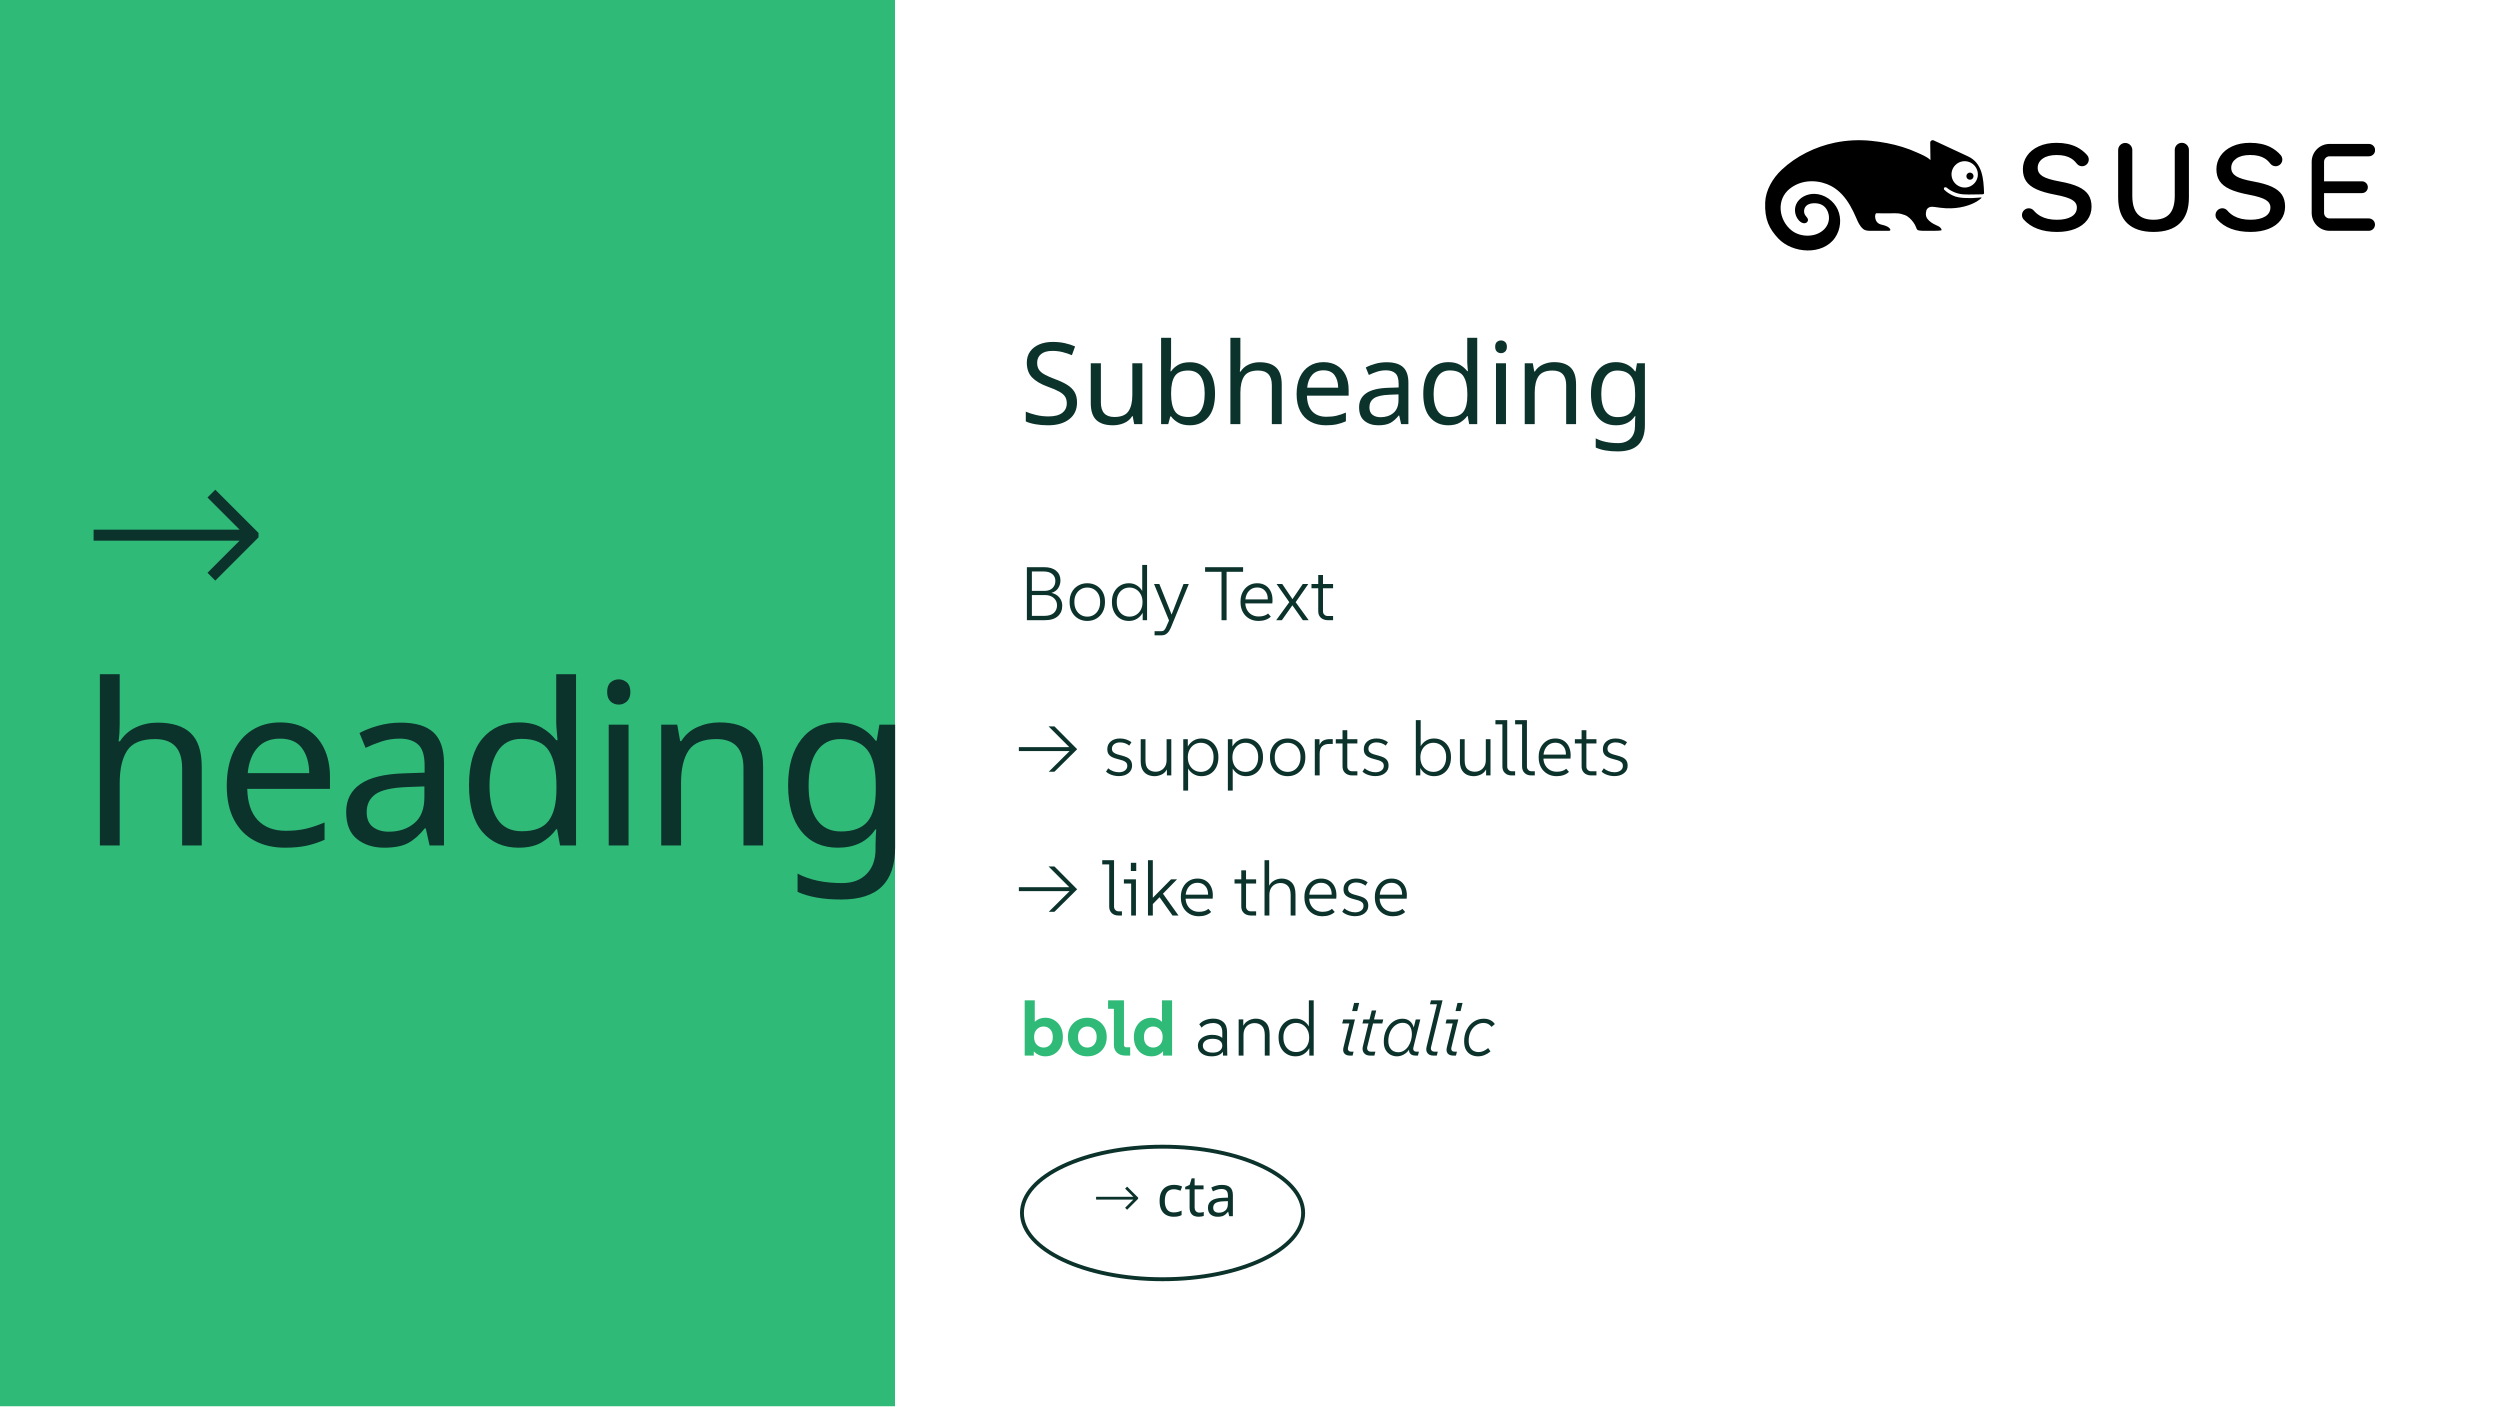
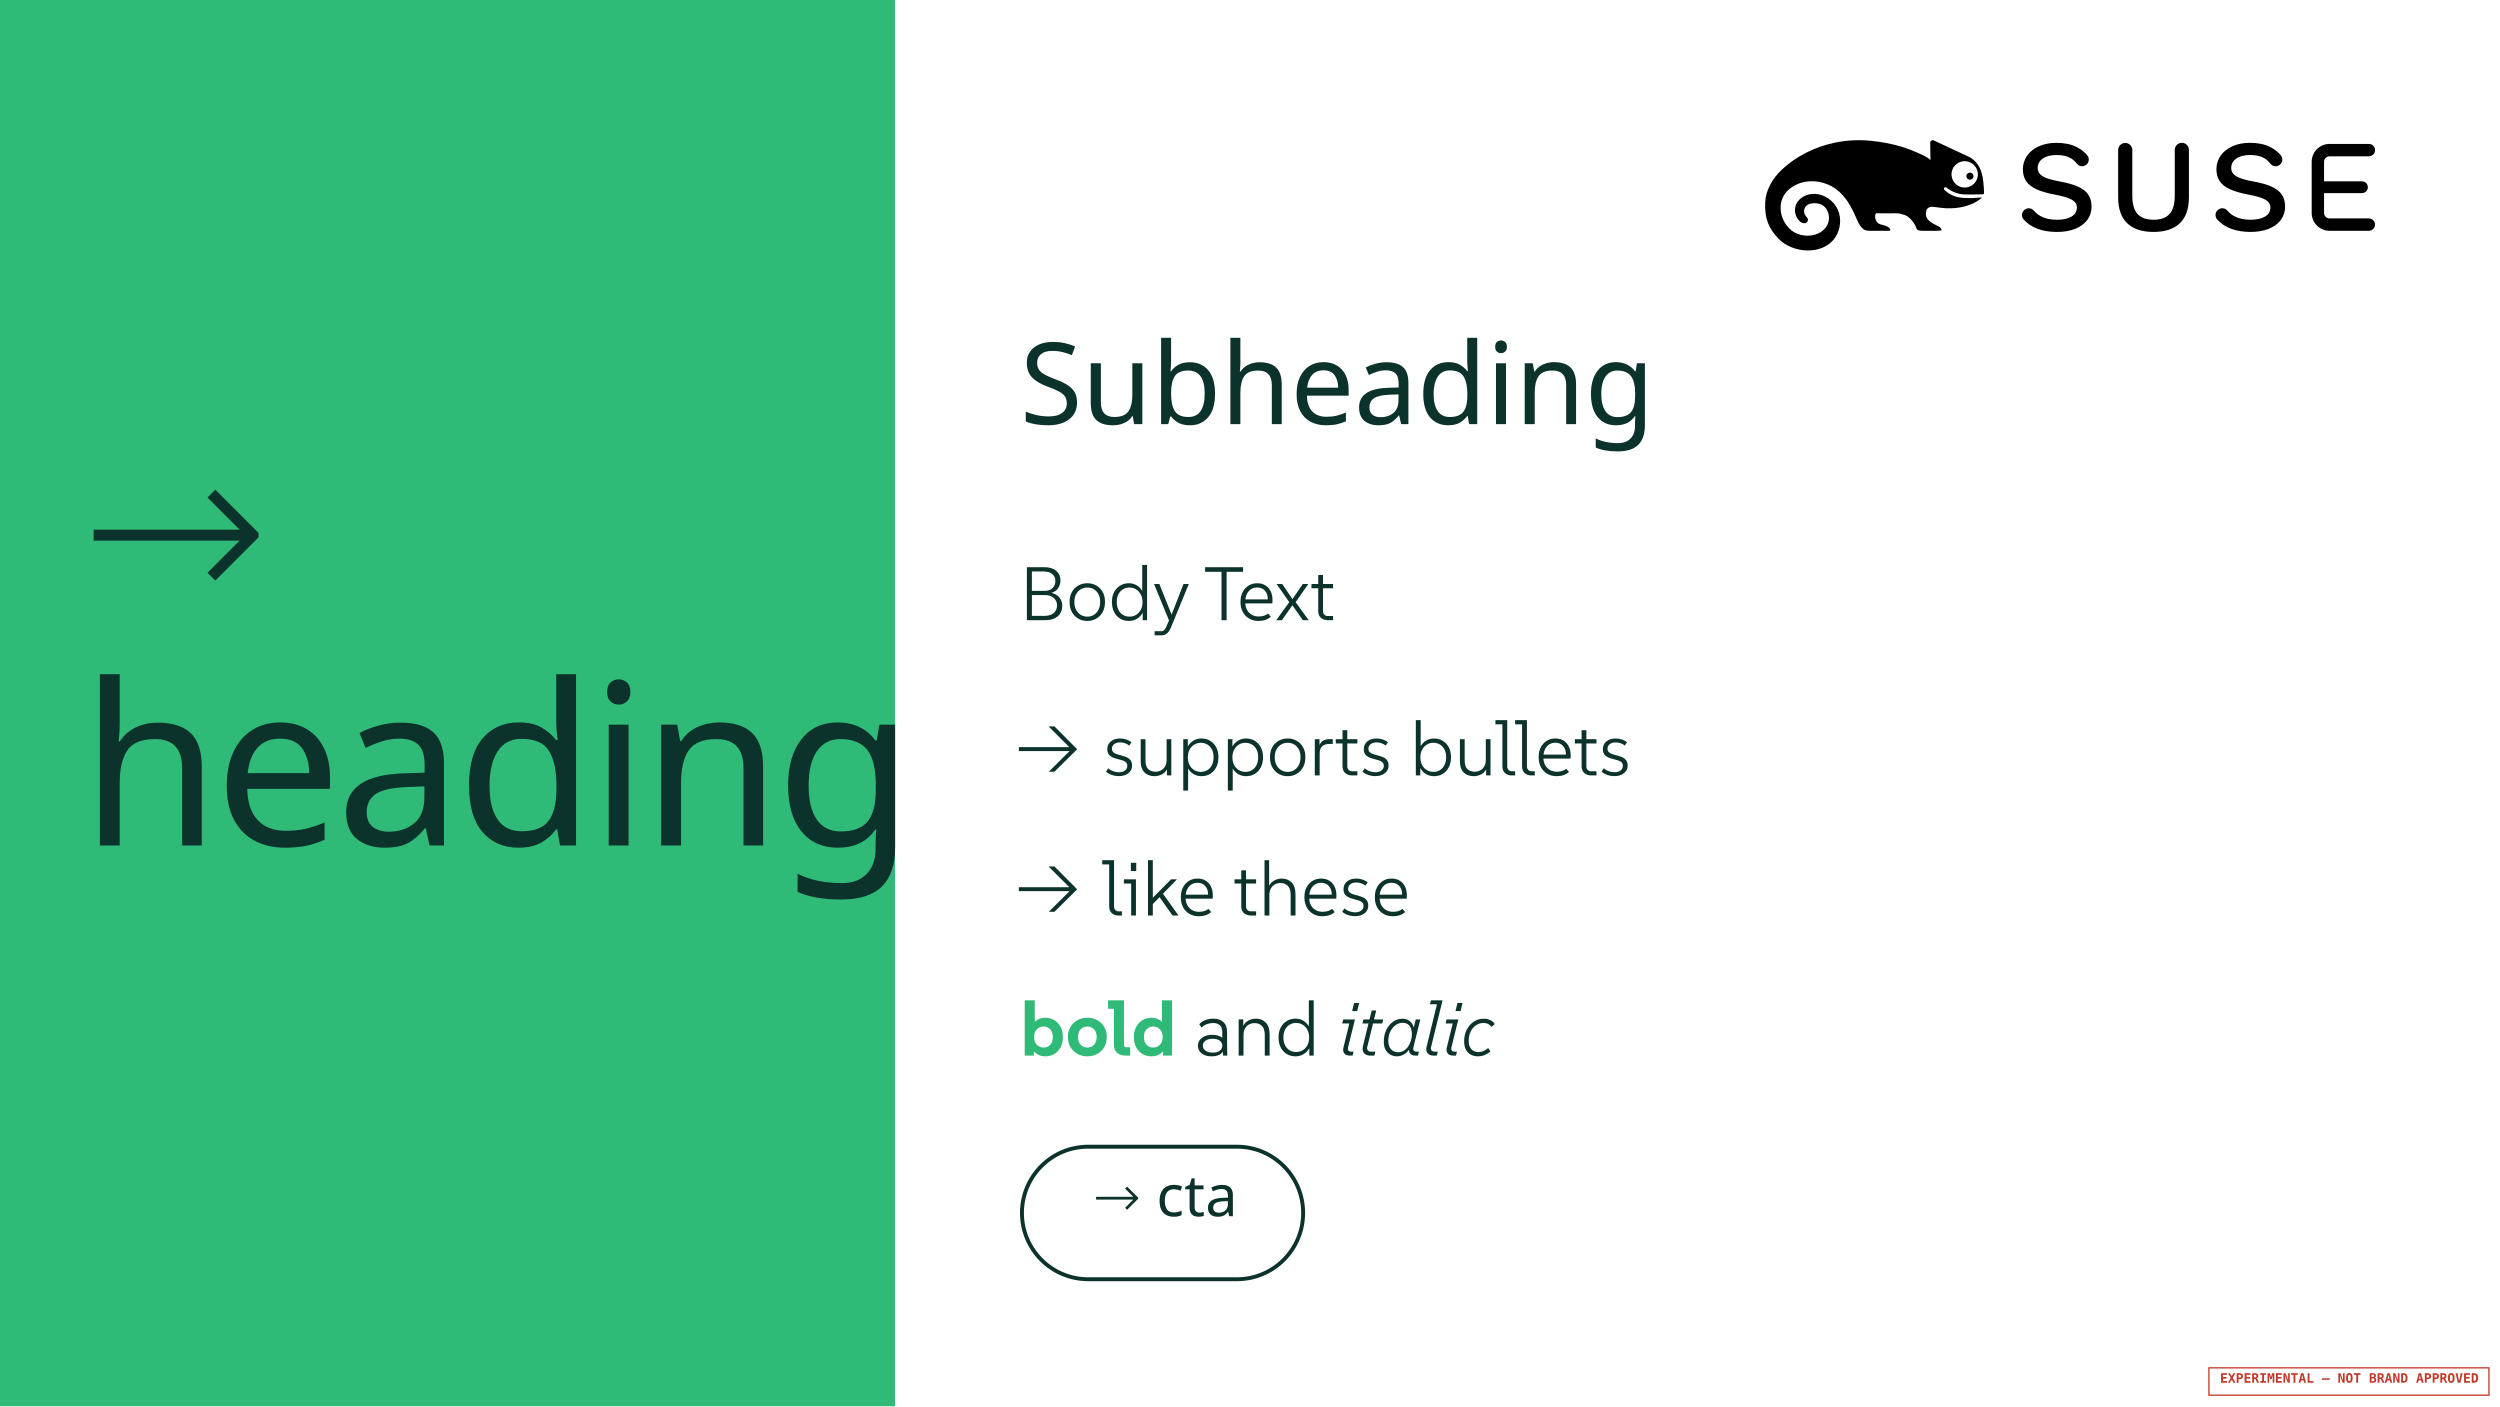
<svg xmlns="http://www.w3.org/2000/svg" width="1920px" height="1080px" viewBox="0 0 1920 1080">
  <defs />
  <g>
    <g>
      <g>
        <rect x="0" y="0" width="1920" height="1080" fill="rgb(255,255,255)" />
        <g>
          <rect x="0" y="0" width="687.359" height="1080" fill="rgb(48,186,120)" />
          <g>
            <g>
              <g>
                <text x="62" y="345.41" dominant-baseline="text-before-edge" font-size="173.069px" font-weight="200" font-style="normal" font-family="SUSE, ui-sans-serif, system-ui, sans-serif" letter-spacing="-4.327px" fill="rgb(12,50,44)">→</text>
                <text x="62" y="515" dominant-baseline="text-before-edge" font-size="173.069px" font-weight="200" font-style="normal" font-family="SUSE, ui-sans-serif, system-ui, sans-serif" letter-spacing="-4.327px" fill="rgb(12,50,44)">heading</text>
              </g>
            </g>
          </g>
        </g>
        <g>
          <g>
            <g>
              <g>
                <g>
                  <g>
                    <text x="783.36" y="258.05" dominant-baseline="text-before-edge" font-size="87.241px" font-weight="400" font-style="normal" font-family="SUSE, ui-sans-serif, system-ui, sans-serif" letter-spacing="-0.436px" fill="rgb(12,50,44)">Subheading</text>
                  </g>
                </g>
                <g>
                  <g>
                    <path d="M5.29,0L5.29,-40.71L18.67,-40.71Q24.49,-40.71 27.77,-37.95Q31.06,-35.19 31.06,-30.59Q31.06,-27.28 29.34,-24.63Q27.63,-21.98 24.19,-21Q28.09,-20.07 30.27,-17.39Q32.45,-14.71 32.45,-11.17Q32.45,-6.11 29.05,-3.05Q25.65,0 19.08,0L5.29,0ZM18.32,-37.4L9.13,-37.4L9.13,-22.51L18.73,-22.51Q22.8,-22.51 24.98,-24.66Q27.16,-26.81 27.16,-30.19Q27.16,-33.44 24.81,-35.42Q22.45,-37.4 18.32,-37.4ZM19.19,-19.31L9.13,-19.31L9.13,-3.32L18.55,-3.32Q23.5,-3.32 25.97,-5.55Q28.44,-7.79 28.44,-11.46Q28.44,-14.83 25.91,-17.07Q23.38,-19.31 19.19,-19.31ZM51.7,0.58Q47.75,0.58 44.67,-1.25Q41.58,-3.08 39.84,-6.31Q38.1,-9.54 38.1,-13.78L38.1,-14.31Q38.1,-18.44 39.84,-21.61Q41.58,-24.78 44.67,-26.58Q47.75,-28.38 51.7,-28.38Q55.6,-28.38 58.68,-26.58Q61.77,-24.78 63.51,-21.64Q65.26,-18.5 65.26,-14.42L65.26,-13.78Q65.26,-9.54 63.51,-6.31Q61.77,-3.08 58.68,-1.25Q55.6,0.58 51.7,0.58ZM51.7,-2.73Q54.61,-2.73 56.82,-4.16Q59.03,-5.58 60.28,-8.06Q61.53,-10.53 61.53,-13.78L61.53,-14.42Q61.53,-17.56 60.28,-19.95Q59.03,-22.33 56.82,-23.7Q54.61,-25.07 51.7,-25.07Q48.8,-25.07 46.56,-23.67Q44.32,-22.28 43.04,-19.86Q41.76,-17.45 41.76,-14.31L41.76,-13.78Q41.76,-10.53 43.04,-8.06Q44.32,-5.58 46.56,-4.16Q48.8,-2.73 51.7,-2.73ZM83.64,0.58Q79.8,0.58 76.86,-1.22Q73.92,-3.02 72.26,-6.28Q70.61,-9.54 70.61,-13.78L70.61,-14.31Q70.61,-18.44 72.29,-21.61Q73.98,-24.78 76.92,-26.58Q79.85,-28.38 83.64,-28.38Q87.01,-28.38 89.65,-26.78Q92.3,-25.18 93.87,-22.45L93.87,-42.46L97.59,-42.46L97.59,0L94.22,0L94.22,-5.7Q92.59,-2.79 89.86,-1.11Q87.12,0.58 83.64,0.58ZM84.1,-2.73Q86.95,-2.73 89.22,-4.13Q91.49,-5.53 92.8,-8.03Q94.1,-10.53 94.1,-13.9Q94.1,-17.22 92.8,-19.72Q91.49,-22.22 89.22,-23.64Q86.95,-25.07 84.1,-25.07Q81.25,-25.07 79.04,-23.7Q76.83,-22.33 75.58,-19.92Q74.33,-17.51 74.33,-14.31L74.33,-13.78Q74.33,-10.47 75.58,-7.97Q76.83,-5.47 79.04,-4.1Q81.25,-2.73 84.1,-2.73ZM103.35,11.63L103.35,8.43L108.64,8.43Q110.1,8.43 110.94,7.42Q111.78,6.4 112.31,5.06L114.46,0.23L102.94,-27.8L107.02,-27.8L116.44,-4.3L125.57,-27.8L129.64,-27.8L116.09,5.18Q115.45,6.75 114.55,8.23Q113.65,9.71 112.19,10.67Q110.74,11.63 108.47,11.63L103.35,11.63ZM154.77,0L154.77,-37.16L142.14,-37.16L142.14,-40.71L171.34,-40.71L171.34,-37.16L158.66,-37.16L158.66,0L154.77,0ZM183.21,0.58Q179.13,0.58 175.99,-1.25Q172.85,-3.08 171.11,-6.31Q169.36,-9.54 169.36,-13.78L169.36,-14.37Q169.36,-18.44 170.99,-21.58Q172.62,-24.72 175.5,-26.55Q178.38,-28.38 182.22,-28.38Q186.11,-28.38 188.91,-26.46Q191.7,-24.54 193.01,-21.05Q194.31,-17.56 193.79,-12.91L173.03,-12.91Q173.14,-10.06 174.45,-7.76Q175.76,-5.47 178.03,-4.16Q180.3,-2.85 183.32,-2.85Q187.92,-2.85 190.53,-5.12L192.63,-2.73Q191.06,-1.16 188.59,-0.29Q186.11,0.58 183.21,0.58ZM182.22,-25.13Q178.38,-25.13 175.97,-22.62Q173.55,-20.12 173.09,-15.99L190.3,-15.99Q190.36,-20.18 188.12,-22.65Q185.88,-25.13 182.22,-25.13ZM196.76,0L206.82,-13.84L197.05,-27.8L201.41,-27.8L209.26,-16.17L217.17,-27.8L221.42,-27.8L211.7,-13.84L221.71,0L217.23,0L209.2,-11.46L201.12,0L196.76,0ZM236.25,0Q234.39,0 232.76,-0.76Q231.13,-1.51 230.08,-3.05Q229.04,-4.59 229.04,-7.04L229.04,-24.54L223.86,-24.54L223.86,-27.8L229.04,-27.8L229.04,-34.72L232.7,-34.72L232.7,-27.8L240.44,-27.8L240.44,-24.54L232.7,-24.54L232.7,-6.8Q232.7,-5.23 233.75,-4.22Q234.79,-3.2 236.31,-3.2L240.44,-3.2L240.44,0L236.25,0Z" transform="translate(783.36,476.31)" fill="rgb(12,50,44)" />
                  </g>
                  <g>
                    <g>
                      <path d="M11.98,0.52Q9.07,0.52 6.4,-0.41Q3.72,-1.34 2.09,-2.91L3.78,-5.47Q5.29,-4.07 7.5,-3.26Q9.71,-2.44 11.98,-2.44Q14.83,-2.44 16.63,-3.78Q18.44,-5.12 18.44,-7.33Q18.44,-9.13 17.33,-10.12Q16.23,-11.11 14.45,-11.63Q12.68,-12.16 10.73,-12.65Q8.78,-13.14 7.04,-13.93Q5.29,-14.71 4.19,-16.17Q3.08,-17.62 3.08,-20.24Q3.08,-23.85 5.76,-26.11Q8.43,-28.38 12.91,-28.38Q15.47,-28.38 17.71,-27.6Q19.95,-26.81 21.64,-25.53L19.95,-22.92Q18.5,-24.08 16.69,-24.72Q14.89,-25.36 12.85,-25.36Q10.06,-25.36 8.35,-24.02Q6.63,-22.68 6.63,-20.53Q6.63,-18.73 7.74,-17.77Q8.84,-16.81 10.61,-16.26Q12.39,-15.7 14.37,-15.21Q16.34,-14.71 18.12,-13.9Q19.89,-13.09 21,-11.57Q22.1,-10.06 22.1,-7.44Q22.1,-3.95 19.28,-1.72Q16.46,0.52 11.98,0.52ZM39.49,0.58Q36.41,0.58 33.97,-0.61Q31.52,-1.8 30.13,-4.33Q28.73,-6.86 28.73,-10.99L28.73,-27.8L32.4,-27.8L32.4,-11.57Q32.4,-6.69 34.61,-4.77Q36.82,-2.85 40.13,-2.85Q42.4,-2.85 44.32,-3.87Q46.24,-4.89 47.43,-6.89Q48.62,-8.9 48.62,-11.98L48.62,-27.8L52.23,-27.8L52.23,0L48.85,0L48.85,-4.59Q47.17,-1.69 44.49,-0.55Q41.82,0.58 39.49,0.58ZM61.42,11.63L61.42,-27.8L64.91,-27.8L64.91,-22.22Q66.54,-25.07 69.24,-26.72Q71.94,-28.38 75.38,-28.38Q79.16,-28.38 82.09,-26.58Q85.03,-24.78 86.72,-21.61Q88.4,-18.44 88.4,-14.31L88.4,-13.78Q88.4,-9.54 86.75,-6.28Q85.09,-3.02 82.15,-1.22Q79.21,0.58 75.38,0.58Q72.06,0.58 69.39,-0.99Q66.71,-2.56 65.14,-5.29L65.14,11.63L61.42,11.63ZM74.91,-2.73Q77.76,-2.73 79.97,-4.1Q82.18,-5.47 83.43,-7.97Q84.68,-10.47 84.68,-13.78L84.68,-14.31Q84.68,-17.51 83.43,-19.92Q82.18,-22.33 79.97,-23.7Q77.76,-25.07 74.91,-25.07Q72.06,-25.07 69.79,-23.64Q67.52,-22.22 66.22,-19.72Q64.91,-17.22 64.91,-13.9Q64.91,-10.53 66.22,-8.03Q67.52,-5.53 69.79,-4.13Q72.06,-2.73 74.91,-2.73ZM95.67,11.63L95.67,-27.8L99.16,-27.8L99.16,-22.22Q100.79,-25.07 103.5,-26.72Q106.2,-28.38 109.63,-28.38Q113.41,-28.38 116.35,-26.58Q119.29,-24.78 120.97,-21.61Q122.66,-18.44 122.66,-14.31L122.66,-13.78Q122.66,-9.54 121,-6.28Q119.35,-3.02 116.41,-1.22Q113.47,0.58 109.63,0.58Q106.32,0.58 103.64,-0.99Q100.97,-2.56 99.4,-5.29L99.4,11.63L95.67,11.63ZM109.17,-2.73Q112.02,-2.73 114.23,-4.1Q116.44,-5.47 117.69,-7.97Q118.94,-10.47 118.94,-13.78L118.94,-14.31Q118.94,-17.51 117.69,-19.92Q116.44,-22.33 114.23,-23.7Q112.02,-25.07 109.17,-25.07Q106.32,-25.07 104.05,-23.64Q101.78,-22.22 100.47,-19.72Q99.16,-17.22 99.16,-13.9Q99.16,-10.53 100.47,-8.03Q101.78,-5.53 104.05,-4.13Q106.32,-2.73 109.17,-2.73ZM141.62,0.58Q137.67,0.58 134.58,-1.25Q131.5,-3.08 129.76,-6.31Q128.01,-9.54 128.01,-13.78L128.01,-14.31Q128.01,-18.44 129.76,-21.61Q131.5,-24.78 134.58,-26.58Q137.67,-28.38 141.62,-28.38Q145.52,-28.38 148.6,-26.58Q151.68,-24.78 153.43,-21.64Q155.17,-18.5 155.17,-14.42L155.17,-13.78Q155.17,-9.54 153.43,-6.31Q151.68,-3.08 148.6,-1.25Q145.52,0.58 141.62,0.58ZM141.62,-2.73Q144.53,-2.73 146.74,-4.16Q148.95,-5.58 150.2,-8.06Q151.45,-10.53 151.45,-13.78L151.45,-14.42Q151.45,-17.56 150.2,-19.95Q148.95,-22.33 146.74,-23.7Q144.53,-25.07 141.62,-25.07Q138.71,-25.07 136.47,-23.67Q134.23,-22.28 132.96,-19.86Q131.68,-17.45 131.68,-14.31L131.68,-13.78Q131.68,-10.53 132.96,-8.06Q134.23,-5.58 136.47,-4.16Q138.71,-2.73 141.62,-2.73ZM162.44,0L162.44,-27.8L166.05,-27.8L166.05,-23.26Q167.1,-25.94 169.16,-26.9Q171.23,-27.86 173.84,-27.86L176.23,-27.86L176.23,-24.19L173.55,-24.19Q170.12,-24.19 168.14,-22.42Q166.17,-20.65 166.17,-16.87L166.17,0L162.44,0ZM190.94,0Q189.08,0 187.45,-0.76Q185.82,-1.51 184.78,-3.05Q183.73,-4.59 183.73,-7.04L183.73,-24.54L178.55,-24.54L178.55,-27.8L183.73,-27.8L183.73,-34.72L187.39,-34.72L187.39,-27.8L195.13,-27.8L195.13,-24.54L187.39,-24.54L187.39,-6.8Q187.39,-5.23 188.44,-4.22Q189.49,-3.2 191,-3.2L195.13,-3.2L195.13,0L190.94,0ZM208.97,0.52Q206.06,0.52 203.39,-0.41Q200.71,-1.34 199.08,-2.91L200.77,-5.47Q202.28,-4.07 204.49,-3.26Q206.7,-2.44 208.97,-2.44Q211.82,-2.44 213.62,-3.78Q215.43,-5.12 215.43,-7.33Q215.43,-9.13 214.32,-10.12Q213.22,-11.11 211.44,-11.63Q209.67,-12.16 207.72,-12.65Q205.77,-13.14 204.03,-13.93Q202.28,-14.71 201.18,-16.17Q200.07,-17.62 200.07,-20.24Q200.07,-23.85 202.75,-26.11Q205.42,-28.38 209.9,-28.38Q212.46,-28.38 214.7,-27.6Q216.94,-26.81 218.63,-25.53L216.94,-22.92Q215.49,-24.08 213.68,-24.72Q211.88,-25.36 209.84,-25.36Q207.05,-25.36 205.34,-24.02Q203.62,-22.68 203.62,-20.53Q203.62,-18.73 204.73,-17.77Q205.83,-16.81 207.6,-16.26Q209.38,-15.7 211.36,-15.21Q213.33,-14.71 215.11,-13.9Q216.88,-13.09 217.99,-11.57Q219.09,-10.06 219.09,-7.44Q219.09,-3.95 216.27,-1.72Q213.45,0.52 208.97,0.52ZM253.99,0.58Q250.56,0.58 247.79,-1.08Q245.03,-2.73 243.46,-5.7L243.46,0L240.03,0L240.03,-42.46L243.75,-42.46L243.75,-22.45Q245.32,-25.18 247.97,-26.78Q250.61,-28.38 253.99,-28.38Q257.77,-28.38 260.71,-26.58Q263.64,-24.78 265.33,-21.61Q267.02,-18.44 267.02,-14.31L267.02,-13.78Q267.02,-9.54 265.36,-6.28Q263.7,-3.02 260.76,-1.22Q257.83,0.58 253.99,0.58ZM253.52,-2.73Q256.37,-2.73 258.58,-4.1Q260.79,-5.47 262.04,-7.97Q263.29,-10.47 263.29,-13.78L263.29,-14.31Q263.29,-17.51 262.04,-19.92Q260.79,-22.33 258.58,-23.7Q256.37,-25.07 253.52,-25.07Q250.67,-25.07 248.4,-23.64Q246.14,-22.22 244.83,-19.72Q243.52,-17.22 243.52,-13.9Q243.52,-10.53 244.83,-8.03Q246.14,-5.53 248.4,-4.13Q250.67,-2.73 253.52,-2.73ZM284.64,0.58Q281.56,0.58 279.11,-0.61Q276.67,-1.8 275.27,-4.33Q273.88,-6.86 273.88,-10.99L273.88,-27.8L277.54,-27.8L277.54,-11.57Q277.54,-6.69 279.75,-4.77Q281.96,-2.85 285.28,-2.85Q287.55,-2.85 289.47,-3.87Q291.39,-4.89 292.58,-6.89Q293.77,-8.9 293.77,-11.98L293.77,-27.8L297.38,-27.8L297.38,0L294,0L294,-4.59Q292.32,-1.69 289.64,-0.55Q286.96,0.58 284.64,0.58ZM313.6,0Q310.4,0 308.46,-1.86Q306.51,-3.72 306.51,-6.8L306.51,-39.26L301.16,-39.26L301.16,-42.46L310.23,-42.46L310.23,-6.75Q310.23,-5.23 311.25,-4.22Q312.26,-3.2 313.78,-3.2L316.28,-3.2L316.28,0L313.6,0ZM328.72,0Q325.53,0 323.58,-1.86Q321.63,-3.72 321.63,-6.8L321.63,-39.26L316.28,-39.26L316.28,-42.46L325.35,-42.46L325.35,-6.75Q325.35,-5.23 326.37,-4.22Q327.39,-3.2 328.9,-3.2L331.4,-3.2L331.4,0L328.72,0ZM348.21,0.58Q344.14,0.58 341,-1.25Q337.86,-3.08 336.11,-6.31Q334.37,-9.54 334.37,-13.78L334.37,-14.37Q334.37,-18.44 335.99,-21.58Q337.62,-24.72 340.5,-26.55Q343.38,-28.38 347.22,-28.38Q351.12,-28.38 353.91,-26.46Q356.7,-24.54 358.01,-21.05Q359.32,-17.56 358.79,-12.91L338.03,-12.91Q338.15,-10.06 339.45,-7.76Q340.76,-5.47 343.03,-4.16Q345.3,-2.85 348.32,-2.85Q352.92,-2.85 355.54,-5.12L357.63,-2.73Q356.06,-1.16 353.59,-0.29Q351.12,0.58 348.21,0.58ZM347.22,-25.13Q343.38,-25.13 340.97,-22.62Q338.55,-20.12 338.09,-15.99L355.3,-15.99Q355.36,-20.18 353.12,-22.65Q350.88,-25.13 347.22,-25.13ZM374.55,0Q372.69,0 371.07,-0.76Q369.44,-1.51 368.39,-3.05Q367.34,-4.59 367.34,-7.04L367.34,-24.54L362.17,-24.54L362.17,-27.8L367.34,-27.8L367.34,-34.72L371.01,-34.72L371.01,-27.8L378.74,-27.8L378.74,-24.54L371.01,-24.54L371.01,-6.8Q371.01,-5.23 372.05,-4.22Q373.1,-3.2 374.61,-3.2L378.74,-3.2L378.74,0L374.55,0ZM392.58,0.52Q389.68,0.52 387,-0.41Q384.33,-1.34 382.7,-2.91L384.38,-5.47Q385.9,-4.07 388.11,-3.26Q390.32,-2.44 392.58,-2.44Q395.43,-2.44 397.24,-3.78Q399.04,-5.12 399.04,-7.33Q399.04,-9.13 397.94,-10.12Q396.83,-11.11 395.06,-11.63Q393.28,-12.16 391.33,-12.65Q389.39,-13.14 387.64,-13.93Q385.9,-14.71 384.79,-16.17Q383.69,-17.62 383.69,-20.24Q383.69,-23.85 386.36,-26.11Q389.04,-28.38 393.52,-28.38Q396.07,-28.38 398.31,-27.6Q400.55,-26.81 402.24,-25.53L400.55,-22.92Q399.1,-24.08 397.3,-24.72Q395.49,-25.36 393.46,-25.36Q390.67,-25.36 388.95,-24.02Q387.23,-22.68 387.23,-20.53Q387.23,-18.73 388.34,-17.77Q389.44,-16.81 391.22,-16.26Q392.99,-15.7 394.97,-15.21Q396.95,-14.71 398.72,-13.9Q400.49,-13.09 401.6,-11.57Q402.7,-10.06 402.7,-7.44Q402.7,-3.95 399.88,-1.72Q397.06,0.52 392.58,0.52Z" transform="translate(847.33,595.53)" fill="rgb(12,50,44)" />
                      <path d="M2.04,-18.84L2.04,-21.87L40.77,-21.87L24.83,-37.8L29.37,-37.8L46.82,-20.24L29.37,-2.97L25.01,-2.97L41,-18.84L2.04,-18.84Z" transform="translate(780.44,595.65)" fill="rgb(12,50,44)" />
                    </g>
                    <g>
                      <path d="M11.63,0Q8.43,0 6.48,-1.86Q4.54,-3.72 4.54,-6.8L4.54,-39.26L-0.81,-39.26L-0.81,-42.46L8.26,-42.46L8.26,-6.75Q8.26,-5.23 9.28,-4.22Q10.29,-3.2 11.81,-3.2L14.31,-3.2L14.31,0L11.63,0ZM21.4,0L21.4,-24.54L15.82,-24.54L15.82,-27.8L25.07,-27.8L25.07,0L21.4,0ZM21.17,-34.2L21.17,-40.48L25.3,-40.48L25.3,-34.2L21.17,-34.2ZM34.31,0L34.31,-42.46L38.04,-42.46L38.04,-13.61L52.05,-27.8L56.65,-27.8L45.83,-16.75L57.75,0L53.16,0L43.21,-14.07L38.04,-8.78L38.04,0L34.31,0ZM73.4,0.58Q69.33,0.58 66.19,-1.25Q63.05,-3.08 61.3,-6.31Q59.56,-9.54 59.56,-13.78L59.56,-14.37Q59.56,-18.44 61.19,-21.58Q62.81,-24.72 65.69,-26.55Q68.57,-28.38 72.41,-28.38Q76.31,-28.38 79.1,-26.46Q81.89,-24.54 83.2,-21.05Q84.51,-17.56 83.98,-12.91L63.22,-12.91Q63.34,-10.06 64.65,-7.76Q65.95,-5.47 68.22,-4.16Q70.49,-2.85 73.52,-2.85Q78.11,-2.85 80.73,-5.12L82.82,-2.73Q81.25,-1.16 78.78,-0.29Q76.31,0.58 73.4,0.58ZM72.41,-25.13Q68.57,-25.13 66.16,-22.62Q63.74,-20.12 63.28,-15.99L80.49,-15.99Q80.55,-20.18 78.31,-22.65Q76.07,-25.13 72.41,-25.13ZM113.18,0Q111.32,0 109.69,-0.76Q108.06,-1.51 107.02,-3.05Q105.97,-4.59 105.97,-7.04L105.97,-24.54L100.79,-24.54L100.79,-27.8L105.97,-27.8L105.97,-34.72L109.63,-34.72L109.63,-27.8L117.37,-27.8L117.37,-24.54L109.63,-24.54L109.63,-6.8Q109.63,-5.23 110.68,-4.22Q111.73,-3.2 113.24,-3.2L117.37,-3.2L117.37,0L113.18,0ZM123.82,0L123.82,-42.46L127.37,-42.46L127.37,-22.86Q128.48,-24.95 130.13,-26.14Q131.79,-27.34 133.6,-27.86Q135.4,-28.38 136.97,-28.38Q141.68,-28.38 144.65,-25.39Q147.61,-22.39 147.61,-16.23L147.61,0L143.89,0L143.89,-15.76Q143.89,-20.65 141.68,-22.8Q139.47,-24.95 136.1,-24.95Q133.77,-24.95 131.82,-23.9Q129.87,-22.86 128.71,-20.82Q127.55,-18.79 127.55,-15.7L127.55,0L123.82,0ZM168.32,0.58Q164.25,0.58 161.11,-1.25Q157.96,-3.08 156.22,-6.31Q154.47,-9.54 154.47,-13.78L154.47,-14.37Q154.47,-18.44 156.1,-21.58Q157.73,-24.72 160.61,-26.55Q163.49,-28.38 167.33,-28.38Q171.23,-28.38 174.02,-26.46Q176.81,-24.54 178.12,-21.05Q179.43,-17.56 178.9,-12.91L158.14,-12.91Q158.26,-10.06 159.56,-7.76Q160.87,-5.47 163.14,-4.16Q165.41,-2.85 168.43,-2.85Q173.03,-2.85 175.65,-5.12L177.74,-2.73Q176.17,-1.16 173.7,-0.29Q171.23,0.58 168.32,0.58ZM167.33,-25.13Q163.49,-25.13 161.08,-22.62Q158.66,-20.12 158.2,-15.99L175.41,-15.99Q175.47,-20.18 173.23,-22.65Q170.99,-25.13 167.33,-25.13ZM193.38,0.52Q190.48,0.52 187.8,-0.41Q185.13,-1.34 183.5,-2.91L185.18,-5.47Q186.7,-4.07 188.91,-3.26Q191.12,-2.44 193.38,-2.44Q196.23,-2.44 198.04,-3.78Q199.84,-5.12 199.84,-7.33Q199.84,-9.13 198.74,-10.12Q197.63,-11.11 195.86,-11.63Q194.08,-12.16 192.13,-12.65Q190.19,-13.14 188.44,-13.93Q186.7,-14.71 185.59,-16.17Q184.49,-17.62 184.49,-20.24Q184.49,-23.85 187.16,-26.11Q189.84,-28.38 194.31,-28.38Q196.87,-28.38 199.11,-27.6Q201.35,-26.81 203.04,-25.53L201.35,-22.92Q199.9,-24.08 198.1,-24.72Q196.29,-25.36 194.26,-25.36Q191.47,-25.36 189.75,-24.02Q188.03,-22.68 188.03,-20.53Q188.03,-18.73 189.14,-17.77Q190.24,-16.81 192.02,-16.26Q193.79,-15.7 195.77,-15.21Q197.75,-14.71 199.52,-13.9Q201.29,-13.09 202.4,-11.57Q203.5,-10.06 203.5,-7.44Q203.5,-3.95 200.68,-1.72Q197.86,0.52 193.38,0.52ZM222.41,0.58Q218.34,0.58 215.19,-1.25Q212.05,-3.08 210.31,-6.31Q208.56,-9.54 208.56,-13.78L208.56,-14.37Q208.56,-18.44 210.19,-21.58Q211.82,-24.72 214.7,-26.55Q217.58,-28.38 221.42,-28.38Q225.31,-28.38 228.11,-26.46Q230.9,-24.54 232.21,-21.05Q233.52,-17.56 232.99,-12.91L212.23,-12.91Q212.34,-10.06 213.65,-7.76Q214.96,-5.47 217.23,-4.16Q219.5,-2.85 222.52,-2.85Q227.12,-2.85 229.73,-5.12L231.83,-2.73Q230.26,-1.16 227.79,-0.29Q225.31,0.58 222.41,0.58ZM221.42,-25.13Q217.58,-25.13 215.17,-22.62Q212.75,-20.12 212.29,-15.99L229.5,-15.99Q229.56,-20.18 227.32,-22.65Q225.08,-25.13 221.42,-25.13Z" transform="translate(847.33,703.11)" fill="rgb(12,50,44)" />
                      <path d="M2.04,-18.84L2.04,-21.87L40.77,-21.87L24.83,-37.8L29.37,-37.8L46.82,-20.24L29.37,-2.97L25.01,-2.97L41,-18.84L2.04,-18.84Z" transform="translate(780.44,703.23)" fill="rgb(12,50,44)" />
                    </g>
                  </g>
                  <g>
                    <path d="M19.43,0.58Q16.75,0.58 14.51,-0.44Q12.27,-1.45 10.59,-3.26L10.59,0L3.61,0L3.61,-42.46L11.34,-42.46L11.34,-25.94Q12.91,-27.45 14.95,-28.27Q16.98,-29.08 19.37,-29.08Q23.21,-29.08 26.26,-27.25Q29.31,-25.42 31.12,-22.13Q32.92,-18.84 32.92,-14.54L32.92,-13.96Q32.92,-9.6 31.15,-6.31Q29.37,-3.02 26.35,-1.22Q23.32,0.58 19.43,0.58ZM18.2,-6.17Q21.05,-6.17 23.12,-8.23Q25.18,-10.29 25.18,-13.96L25.18,-14.54Q25.18,-18.2 23.12,-20.27Q21.05,-22.33 18.2,-22.33Q15.06,-22.33 12.94,-20.18Q10.82,-18.03 10.82,-14.25Q10.82,-10.41 12.94,-8.29Q15.06,-6.17 18.2,-6.17ZM51.76,0.58Q47.52,0.58 44.14,-1.28Q40.77,-3.14 38.79,-6.43Q36.82,-9.71 36.82,-14.02L36.82,-14.6Q36.82,-18.84 38.79,-22.1Q40.77,-25.36 44.14,-27.22Q47.52,-29.08 51.76,-29.08Q55.95,-29.08 59.32,-27.22Q62.7,-25.36 64.65,-22.1Q66.59,-18.84 66.59,-14.6L66.59,-14.02Q66.59,-9.71 64.65,-6.43Q62.7,-3.14 59.32,-1.28Q55.95,0.58 51.76,0.58ZM51.76,-6.17Q54.9,-6.17 56.88,-8.38Q58.86,-10.59 58.86,-14.02L58.86,-14.6Q58.86,-17.97 56.88,-20.15Q54.9,-22.33 51.76,-22.33Q48.56,-22.33 46.56,-20.15Q44.55,-17.97 44.55,-14.6L44.55,-14.02Q44.55,-10.59 46.56,-8.38Q48.56,-6.17 51.76,-6.17ZM81.02,0Q76.95,0 74.53,-2.18Q72.12,-4.36 72.12,-8.2L72.12,-35.94L67.64,-35.94L67.64,-42.46L79.85,-42.46L79.85,-8.03Q79.85,-7.39 80.32,-6.89Q80.79,-6.4 81.48,-6.4L84.62,-6.4L84.62,0L81.02,0ZM100.97,0.58Q97.13,0.58 94.07,-1.22Q91.02,-3.02 89.25,-6.31Q87.47,-9.6 87.47,-13.96L87.47,-14.54Q87.47,-18.84 89.28,-22.13Q91.08,-25.42 94.13,-27.25Q97.19,-29.08 101.03,-29.08Q103.41,-29.08 105.45,-28.27Q107.48,-27.45 109.05,-25.94L109.05,-42.46L116.79,-42.46L116.79,0L109.87,0L109.87,-3.32Q106.38,0.58 100.97,0.58ZM102.25,-6.17Q105.33,-6.17 107.45,-8.29Q109.57,-10.41 109.57,-14.25Q109.57,-18.03 107.45,-20.18Q105.33,-22.33 102.25,-22.33Q99.34,-22.33 97.27,-20.27Q95.21,-18.2 95.21,-14.54L95.21,-13.96Q95.21,-10.29 97.27,-8.23Q99.34,-6.17 102.25,-6.17Z" transform="translate(783.36,810.69)" fill="rgb(48,186,120)" />
                    <path d="M12.91,0.58Q8.08,0.58 5.23,-1.69Q2.38,-3.95 2.38,-7.62Q2.38,-10.06 3.78,-11.92Q5.18,-13.78 7.65,-14.86Q10.12,-15.94 13.32,-15.94Q15.88,-15.94 17.83,-15.33Q19.77,-14.71 21.11,-13.61L21.11,-17.91Q21.11,-21.69 19.19,-23.35Q17.27,-25.01 14.02,-25.01Q11.69,-25.01 9.28,-24.17Q6.86,-23.32 5.23,-21.46L3.43,-24.08Q5.29,-26.23 8.2,-27.31Q11.11,-28.38 14.19,-28.38Q18.96,-28.38 21.87,-25.82Q24.78,-23.26 24.78,-18.09L24.78,-9.25Q24.78,-4.59 24.95,0L21.64,0L21.58,-3.02Q19.08,0.58 12.91,0.58ZM13.78,-2.27Q17.33,-2.27 19.22,-3.78Q21.11,-5.29 21.11,-7.62Q21.11,-10 19.19,-11.46Q17.27,-12.91 13.73,-12.91Q10.24,-12.91 8.2,-11.46Q6.17,-10 6.17,-7.62Q6.17,-5.29 8.2,-3.78Q10.24,-2.27 13.78,-2.27ZM33.68,0L33.68,-27.8L37.22,-27.8L37.22,-22.86Q38.33,-24.95 39.99,-26.14Q41.64,-27.34 43.45,-27.86Q45.25,-28.38 46.82,-28.38Q51.53,-28.38 54.5,-25.39Q57.46,-22.39 57.46,-16.23L57.46,0L53.74,0L53.74,-15.76Q53.74,-20.65 51.53,-22.8Q49.32,-24.95 45.95,-24.95Q43.62,-24.95 41.67,-23.9Q39.72,-22.86 38.56,-20.82Q37.4,-18.79 37.4,-15.7L37.4,0L33.68,0ZM77.35,0.58Q73.52,0.58 70.58,-1.22Q67.64,-3.02 65.98,-6.28Q64.33,-9.54 64.33,-13.78L64.33,-14.31Q64.33,-18.44 66.01,-21.61Q67.7,-24.78 70.64,-26.58Q73.57,-28.38 77.35,-28.38Q80.73,-28.38 83.37,-26.78Q86.02,-25.18 87.59,-22.45L87.59,-42.46L91.31,-42.46L91.31,0L87.94,0L87.94,-5.7Q86.31,-2.79 83.58,-1.11Q80.84,0.58 77.35,0.58ZM77.82,-2.73Q80.67,-2.73 82.94,-4.13Q85.21,-5.53 86.51,-8.03Q87.82,-10.53 87.82,-13.9Q87.82,-17.22 86.51,-19.72Q85.21,-22.22 82.94,-23.64Q80.67,-25.07 77.82,-25.07Q74.97,-25.07 72.76,-23.7Q70.55,-22.33 69.3,-19.92Q68.05,-17.51 68.05,-14.31L68.05,-13.78Q68.05,-10.47 69.3,-7.97Q70.55,-5.47 72.76,-4.1Q74.97,-2.73 77.82,-2.73Z" transform="translate(917.61,810.69)" fill="rgb(12,50,44)" />
                    <path d="M9.31,0Q6.34,0 5,-1.72Q3.66,-3.43 4.42,-6.4L8.9,-24.66L3.43,-24.66L4.19,-27.74L13.2,-27.74L7.91,-6.28Q7.56,-4.77 8.2,-3.9Q8.84,-3.02 10.35,-3.02L12.16,-3.02L11.4,0L9.31,0ZM11.05,-34.2L12.56,-40.42L16.46,-40.42L14.95,-34.2L11.05,-34.2ZM24.78,0Q21.64,0 20.09,-2.04Q18.55,-4.07 19.31,-7.15L23.61,-24.66L18.96,-24.66L19.72,-27.74L24.37,-27.74L26.11,-34.66L29.55,-34.66L27.86,-27.74L34.95,-27.74L34.2,-24.66L27.1,-24.66L22.68,-6.69Q22.28,-5.12 23.06,-4.07Q23.85,-3.02 25.42,-3.02L28.91,-3.02L28.15,0L24.78,0ZM45.42,0.58Q42.98,0.58 40.65,-0.58Q38.33,-1.74 36.84,-4.22Q35.36,-6.69 35.36,-10.7Q35.36,-15.76 37.31,-19.75Q39.26,-23.73 42.52,-26.03Q45.77,-28.32 49.73,-28.32Q52.98,-28.32 55.25,-26.55Q57.52,-24.78 58.34,-21.52L59.91,-27.74L63.4,-27.74L58.1,-6.28Q57.75,-4.71 58.39,-3.87Q59.03,-3.02 60.55,-3.02L62.35,-3.02L61.59,0L59.79,0Q57.23,0 55.95,-1.22Q54.67,-2.44 54.73,-4.54Q53.16,-2.21 50.66,-0.81Q48.16,0.58 45.42,0.58ZM46.35,-2.56Q48.85,-2.56 50.83,-3.81Q52.81,-5.06 54.18,-7.12Q55.54,-9.19 56.24,-11.63Q56.94,-14.07 56.94,-16.4Q56.94,-20.53 55.11,-22.86Q53.28,-25.18 49.96,-25.18Q46.82,-25.18 44.32,-23.32Q41.82,-21.46 40.33,-18.35Q38.85,-15.24 38.85,-11.4Q38.85,-8.2 39.96,-6.25Q41.06,-4.3 42.78,-3.43Q44.49,-2.56 46.35,-2.56ZM73.4,0Q70.43,0 68.95,-1.86Q67.47,-3.72 68.22,-6.75L76.19,-39.43L70.84,-39.43L71.6,-42.46L80.49,-42.46L71.71,-6.69Q71.25,-5 72,-4.01Q72.76,-3.02 74.45,-3.02L76.83,-3.02L76.07,0L73.4,0ZM88.7,0Q85.73,0 84.39,-1.72Q83.05,-3.43 83.81,-6.4L88.29,-24.66L82.82,-24.66L83.58,-27.74L92.59,-27.74L87.3,-6.28Q86.95,-4.77 87.59,-3.9Q88.23,-3.02 89.74,-3.02L91.54,-3.02L90.79,0L88.7,0ZM90.44,-34.2L91.95,-40.42L95.85,-40.42L94.34,-34.2L90.44,-34.2ZM107.66,0.58Q104.92,0.58 102.51,-0.58Q100.09,-1.74 98.58,-4.27Q97.07,-6.8 97.07,-11.05Q97.07,-15.94 99.05,-19.86Q101.03,-23.79 104.46,-26.06Q107.89,-28.32 112.13,-28.32Q115.04,-28.32 117.25,-27.19Q119.46,-26.06 120.63,-24.19L118.07,-22.04Q117.02,-23.5 115.51,-24.28Q113.99,-25.07 112.02,-25.07Q108.76,-25.07 106.14,-23.26Q103.53,-21.46 102.04,-18.38Q100.56,-15.3 100.56,-11.4Q100.56,-8.2 101.66,-6.28Q102.77,-4.36 104.49,-3.52Q106.2,-2.68 108.06,-2.68Q111.9,-2.68 115.51,-5.76L117.31,-3.2Q115.22,-1.4 112.77,-0.41Q110.33,0.58 107.66,0.58Z" transform="translate(1027.39,810.69)" fill="rgb(12,50,44)" />
                  </g>
                </g>
              </g>
              <g>
                <g>
-                   <rect x="784.859" y="880.656" width="215.953" height="101.797" rx="997.5" fill="none" stroke="rgb(12,50,44)" stroke-width="3" />
+                   <rect x="784.859" y="880.656" width="215.953" height="101.797" rx="50.898" ry="50.898" fill="none" stroke="rgb(12,50,44)" stroke-width="3" />
                  <text x="839.28" y="903.5" dominant-baseline="text-before-edge" font-size="44.105px" font-weight="300" font-style="normal" font-family="SUSE, ui-sans-serif, system-ui, sans-serif" letter-spacing="0.221px" fill="rgb(12,50,44)">→ cta</text>
                </g>
              </g>
            </g>
          </g>
          <g>
            <svg width="468.391" height="108" viewBox="0 0 210.6 38.09" x="1355.609" y="96" preserveAspectRatio="xMidYMid meet">
              <path d="M208.462 27.027h-13.555a1.9 1.9 0 0 1-1.896-1.896v-6.848h13.084a2.036 2.036 0 1 0 0-4.073H193.01V7.471c0-1.046.85-1.897 1.896-1.897h13.555a2.137 2.137 0 1 0 0-4.273h-13.555a6.177 6.177 0 0 0-6.17 6.17v17.66a6.177 6.177 0 0 0 6.17 6.17h13.555a2.136 2.136 0 1 0 0-4.274m-39.86-12.76c-2.866-.516-4.86-1.124-5.974-1.834q-1.675-1.063-1.675-2.873 0-1.944 1.719-3.19 1.72-1.244 4.844-1.245 3.167-.001 5.069 1.222 1.023.659 1.863 1.752a2.32 2.32 0 1 0 3.567-2.962 12 12 0 0 0-3.507-2.727Q171.588.917 167.47.917q-3.531 0-6.177 1.221-2.649 1.222-4.051 3.303a8.1 8.1 0 0 0-1.403 4.617q-.001 2.399 1.109 4.072 1.108 1.676 3.553 2.806 2.442 1.132 6.56 1.901 4.12.77 5.77 1.765 1.654.996 1.653 2.623.001 2.04-1.834 3.147-1.831 1.11-5.045 1.11-3.394 0-5.68-1.269a8.6 8.6 0 0 1-2.34-1.92c-.867-1.007-2.425-1.03-3.364-.09l-.008.01c-.86.857-.926 2.25-.115 3.154q3.874 4.323 11.552 4.322 3.53 0 6.224-1.064 2.691-1.062 4.184-3.053 1.495-1.992 1.495-4.618 0-2.442-1.086-4.094-1.086-1.651-3.463-2.76-2.375-1.109-6.403-1.834m-66.832.01q-4.299-.772-5.973-1.834-1.675-1.063-1.674-2.875 0-1.945 1.719-3.189t4.843-1.245q3.165 0 5.068 1.222 1.026.66 1.865 1.752a2.319 2.319 0 1 0 3.566-2.961 12 12 0 0 0-3.507-2.728q-2.92-1.493-7.038-1.493-3.53 0-6.176 1.221-2.649 1.222-4.051 3.305a8.1 8.1 0 0 0-1.403 4.615q-.001 2.4 1.109 4.072 1.11 1.677 3.552 2.807 2.444 1.132 6.562 1.901 4.117.77 5.77 1.765 1.651.995 1.652 2.624 0 2.037-1.832 3.145-1.835 1.11-5.046 1.11-3.396 0-5.681-1.269a8.6 8.6 0 0 1-2.337-1.919c-.868-1.008-2.427-1.03-3.368-.09l-.007.008c-.86.858-.926 2.251-.115 3.155q3.873 4.323 11.553 4.322 3.53 0 6.222-1.063t4.186-3.055q1.493-1.99 1.493-4.616 0-2.443-1.086-4.095t-3.463-2.76q-2.374-1.11-6.403-1.833M146.343 3.36v16.428q0 5.882-3.122 8.892-3.123 3.01-9.095 3.01-5.976 0-9.098-3.01-3.121-3.01-3.121-8.892V3.36a2.444 2.444 0 0 1 4.887 0V19.2q0 4.254 1.787 6.267t5.545 2.014q3.755 0 5.542-2.014 1.788-2.012 1.788-6.268V3.36a2.443 2.443 0 0 1 4.887 0M71.408 13.461a1.24 1.24 0 0 1-1.353 0 1.232 1.232 0 0 1-.192-1.896 1.206 1.206 0 0 1 1.737 0c.535.533.47 1.455-.192 1.896m1.936-2.687c.772 3.284-2.18 6.237-5.464 5.465a4.58 4.58 0 0 1-3.392-3.39c-.77-3.282 2.18-6.233 5.464-5.464a4.58 4.58 0 0 1 3.392 3.39m-22.112 17.66c.375.54.687 1.06.862 1.581.124.37.283.858.648 1.054q.029.017.06.027c.67.244 2.393.203 2.393.203h3.169c.27.004 2.652-.003 2.592-.269-.287-1.273-1.76-1.5-2.88-2.167-1.033-.616-2.013-1.314-2.457-2.515-.232-.62-.095-2.05.304-2.57a2.04 2.04 0 0 1 1.18-.729c.512-.109 1.042-.015 1.553.037.63.064 1.252.178 1.88.256 1.212.158 2.436.221 3.658.188 2.017-.056 4.039-.377 5.95-1.029 1.336-.448 2.65-1.054 3.786-1.897 1.29-.959.95-.869-.357-.735-1.566.16-3.146.184-4.717.091-1.466-.085-2.912-.258-4.238-.939-1.044-.539-1.941-1.079-2.77-1.914-.123-.126-.2-.494.027-.729.22-.228.686-.096.829.026 1.444 1.207 3.598 2.201 5.828 2.31 1.206.06 2.379.081 3.586.03.603-.029 1.513-.025 2.118-.03.312-.005 1.163.085 1.322-.246.048-.096.044-.207.04-.315-.177-4.826-.534-10.269-5.584-12.576C66.246 3.856 60.597 1.187 58.21.08c-.553-.263-1.2.153-1.2.77 0 1.611.082 3.927.083 6.035-1.143-1.164-3.068-1.899-4.535-2.573a43 43 0 0 0-5.136-1.957C43.9 1.265 40.253.592 36.587.228a41.5 41.5 0 0 0-12.483.63C17.36 2.256 10.73 5.5 5.699 10.242 2.609 13.152.186 17.29.022 21.488c-.234 5.943 1.43 9.134 4.49 12.423 4.88 5.242 15.384 5.976 19.638-.24 1.914-2.798 2.329-6.593.94-9.686-1.39-3.09-4.582-5.325-7.967-5.439-2.627-.087-5.426 1.25-6.433 3.678-.768 1.855-.331 4.147 1.068 5.587.545.562 1.283 1.022 2.089.842.475-.106.872-.463.944-.945.106-.71-.516-1.172-.9-1.718-.69-.985-.55-2.464.315-3.3.73-.708 1.81-.917 2.827-.914.946.002 1.913.171 2.729.648 1.147.675 1.909 1.911 2.173 3.217.787 3.903-2.386 7.074-6.688 7.323-2.201.13-4.441-.448-6.16-1.83-4.35-3.5-5.416-10.655-.443-14.474 4.72-3.625 10.68-2.69 14.195-.807 2.812 1.507 4.908 3.973 6.496 6.7.797 1.37 1.476 2.803 2.106 4.258.606 1.4 1.173 2.81 2.386 3.834.803.68 1.794.656 2.846.656h6.005c.816 0 .617-.544.265-.904-.796-.814-1.94-.998-3-1.289-2.42-.666-2.173-3.87-1.503-3.87 2.164 0 2.232.064 4.128.04 2.736-.038 3.564-.197 5.704.594 1.144.424 2.243 1.542 2.96 2.564" />
            </svg>
          </g>
        </g>
      </g>
+       <g>
+         <rect x="1695.953" y="1050" width="216.047" height="22" fill="rgba(255,255,255,0.85)" />
+         <rect x="1696.453" y="1050.5" width="215.047" height="21" fill="none" stroke="rgb(192,57,43)" stroke-width="1" />
+         <text x="1704.95" y="1055" dominant-baseline="text-before-edge" font-size="10px" font-weight="700" font-style="normal" font-family="monospace" fill="rgb(192,57,43)">EXPERIMENTAL — NOT BRAND APPROVED</text>
+       </g>
    </g>
  </g>
</svg>
